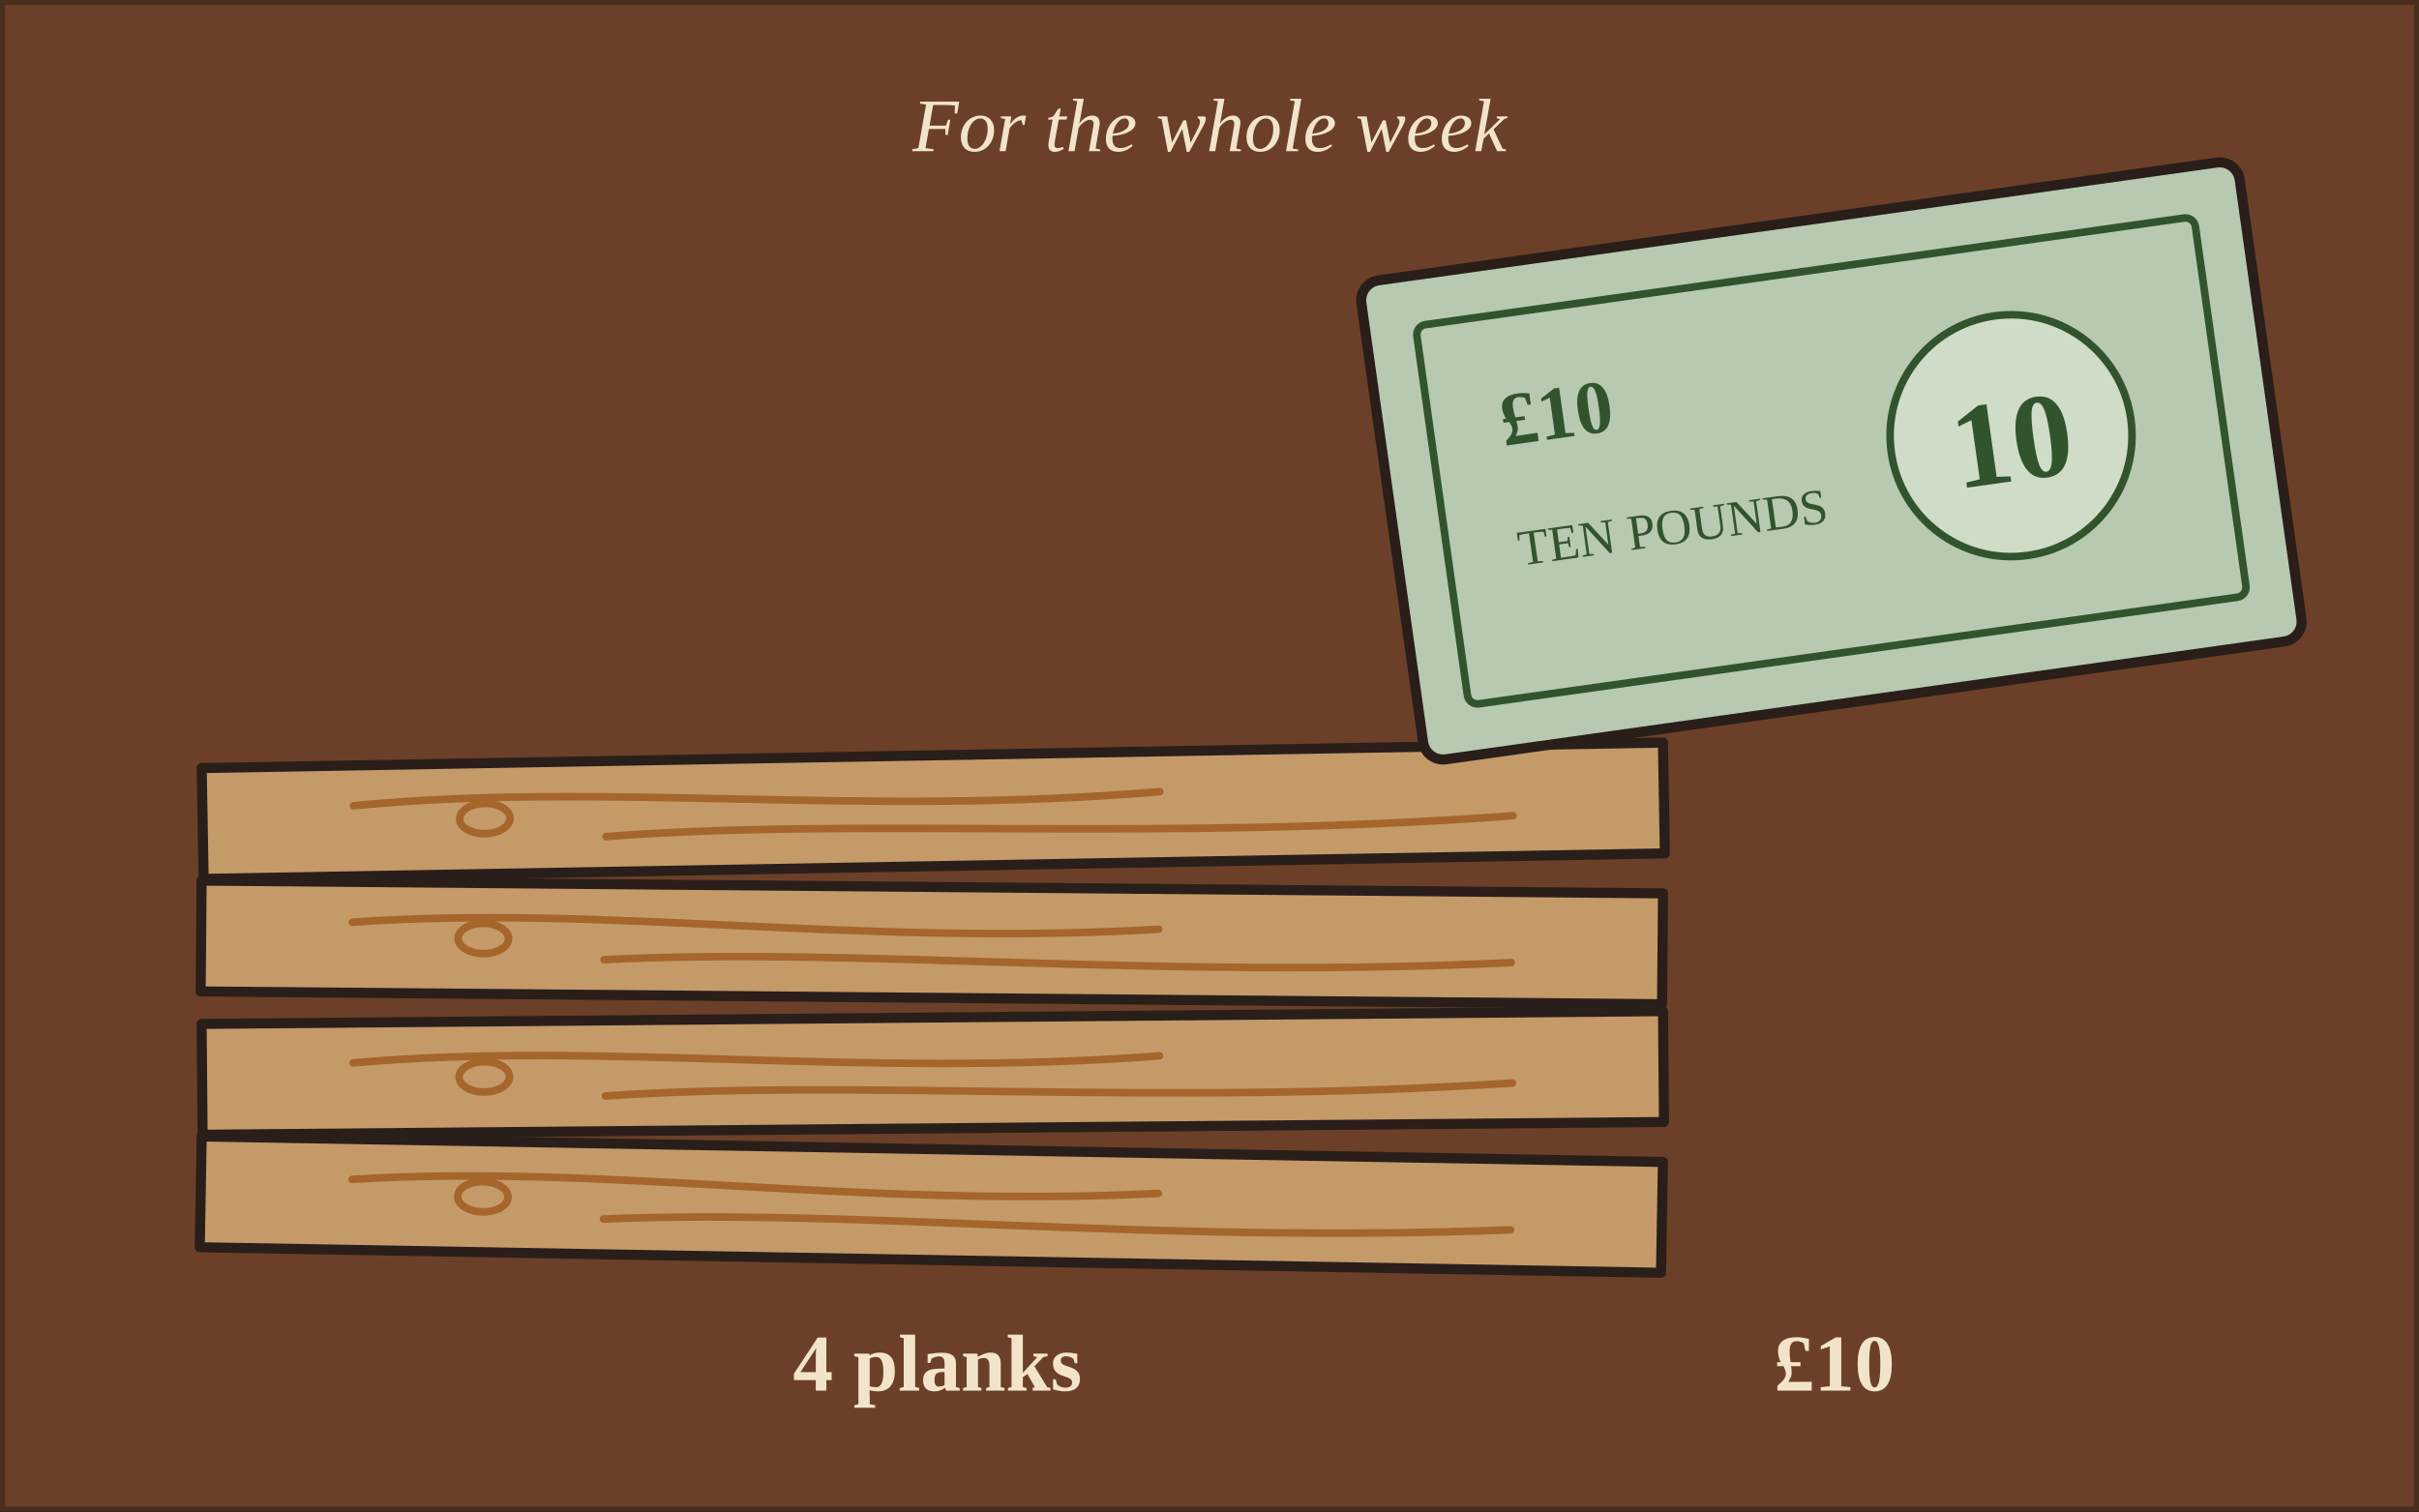
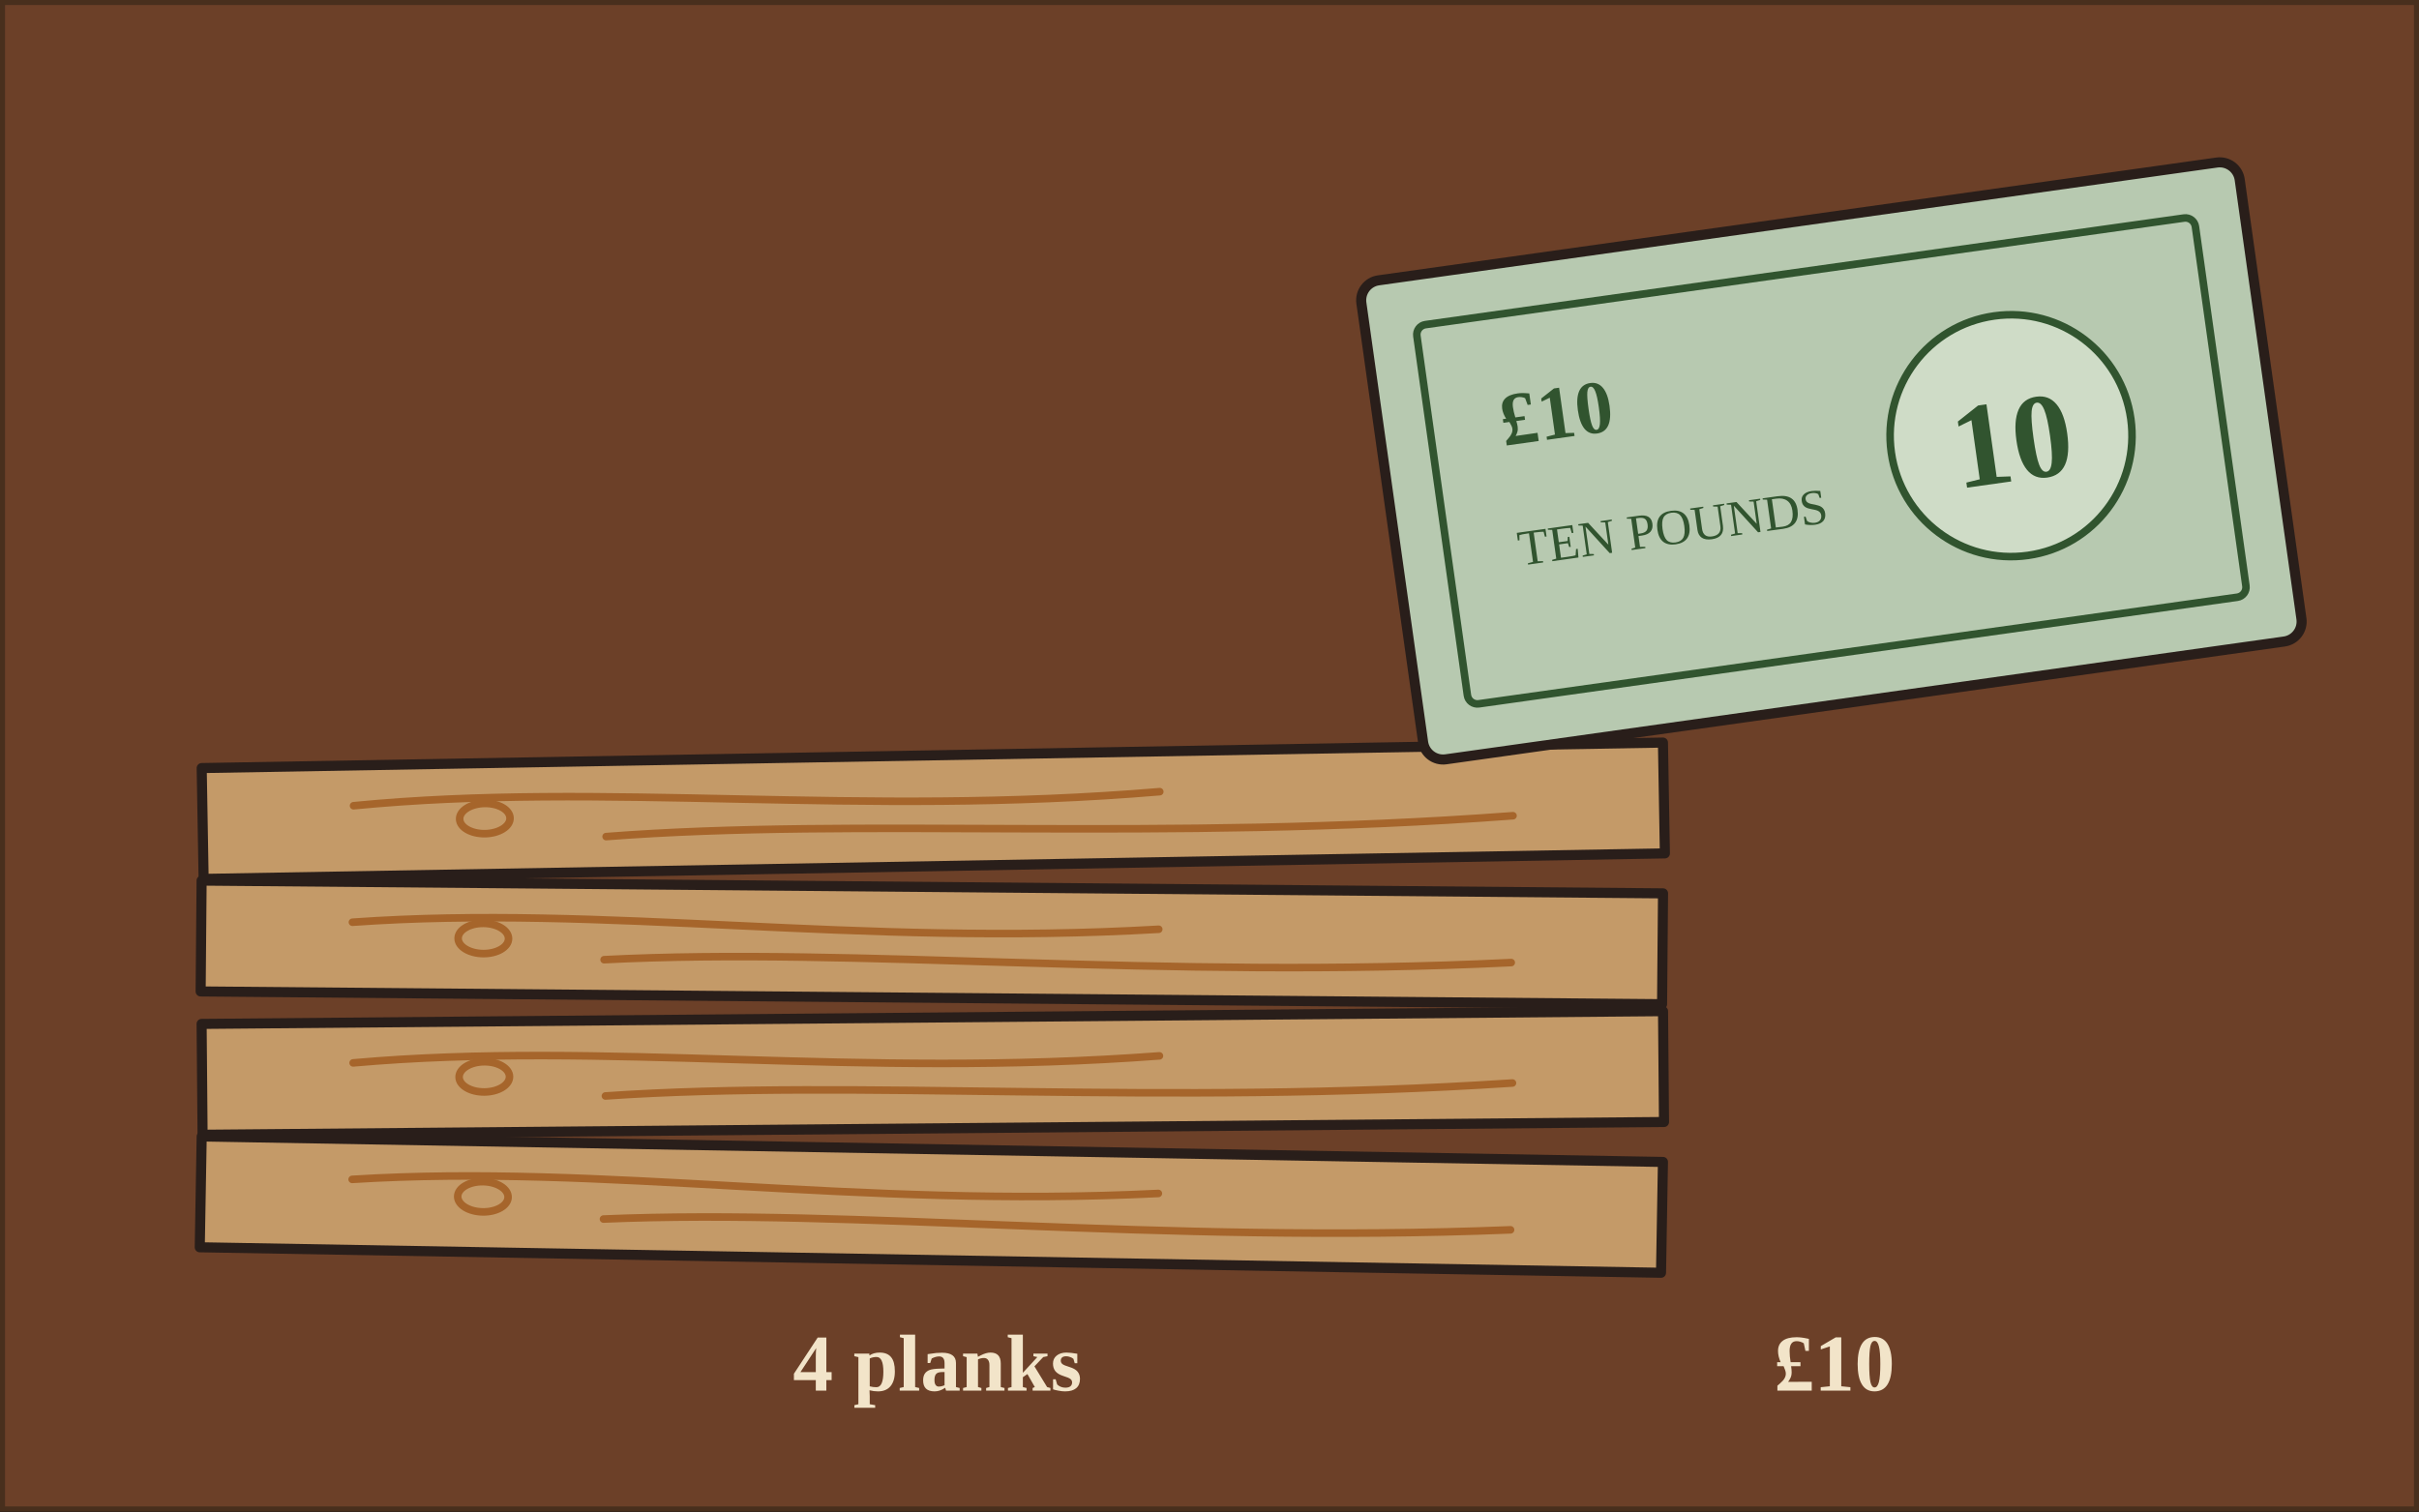
<svg xmlns="http://www.w3.org/2000/svg" viewBox="0 0 480 300" width="480" height="300">
  <g stroke="#291e1a" stroke-width="2" stroke-linejoin="round" stroke-linecap="round">
    <rect x="0" y="0" width="480" height="300" fill="#5a3428" />
    <rect x="0" y="0" width="480" height="300" fill="#a6652b" fill-opacity="0.25" stroke="none" />
    <g transform="rotate(-1 180 150)">
      <rect x="40" y="150" width="290" height="22" fill="#c49a68" />
      <path d="M 70 158 C 120 154 170 162 230 158 M 120 165 C 170 162 230 168 300 164" fill="none" stroke="#a6652b" stroke-width="1.5" />
      <ellipse cx="96" cy="161" rx="5" ry="3" fill="none" stroke="#a6652b" stroke-width="1.5" />
    </g>
    <g transform="rotate(0.5 180 176)">
      <rect x="40" y="176" width="290" height="22" fill="#c49a68" />
      <path d="M 70 184 C 120 180 170 188 230 184 M 120 191 C 170 188 230 194 300 190" fill="none" stroke="#a6652b" stroke-width="1.5" />
      <ellipse cx="96" cy="187" rx="5" ry="3" fill="none" stroke="#a6652b" stroke-width="1.5" />
    </g>
    <g transform="rotate(-0.5 180 202)">
      <rect x="40" y="202" width="290" height="22" fill="#c49a68" />
      <path d="M 70 210 C 120 206 170 214 230 210 M 120 217 C 170 214 230 220 300 216" fill="none" stroke="#a6652b" stroke-width="1.5" />
      <ellipse cx="96" cy="213" rx="5" ry="3" fill="none" stroke="#a6652b" stroke-width="1.5" />
    </g>
    <g transform="rotate(1 180 228)">
      <rect x="40" y="228" width="290" height="22" fill="#c49a68" />
      <path d="M 70 236 C 120 232 170 240 230 236 M 120 243 C 170 240 230 246 300 242" fill="none" stroke="#a6652b" stroke-width="1.5" />
      <ellipse cx="96" cy="239" rx="5" ry="3" fill="none" stroke="#a6652b" stroke-width="1.5" />
    </g>
    <text x="186" y="276" text-anchor="middle" font-family="Georgia, 'Times New Roman', serif" font-size="16" font-weight="bold" fill="#f2e4c9" stroke="none">4 planks</text>
    <g transform="rotate(-8 360 96)">
      <rect x="276" y="44" width="176" height="96" rx="4" fill="#b7c9b0" />
      <rect x="286" y="54" width="156" height="76" rx="2" fill="none" stroke="#31542f" stroke-width="1.5" />
      <circle cx="400" cy="92" r="24" fill="#cfdcc7" stroke="#31542f" stroke-width="1.5" />
      <text x="400" y="101" text-anchor="middle" font-family="Georgia, 'Times New Roman', serif" font-size="24" font-weight="bold" fill="#31542f" stroke="none">10</text>
      <text x="300" y="80" font-family="Georgia, 'Times New Roman', serif" font-size="15" font-weight="bold" fill="#31542f" stroke="none">£10</text>
      <text x="300" y="104" font-family="Georgia, 'Times New Roman', serif" font-size="10" fill="#31542f" stroke="none">TEN POUNDS</text>
    </g>
    <text x="364" y="276" text-anchor="middle" font-family="Georgia, 'Times New Roman', serif" font-size="16" font-weight="bold" fill="#f2e4c9" stroke="none">£10</text>
-     <text x="240" y="30" text-anchor="middle" font-family="Georgia, 'Times New Roman', serif" font-size="15" font-style="italic" fill="#f2e4c9" stroke="none">For the whole week</text>
  </g>
</svg>
